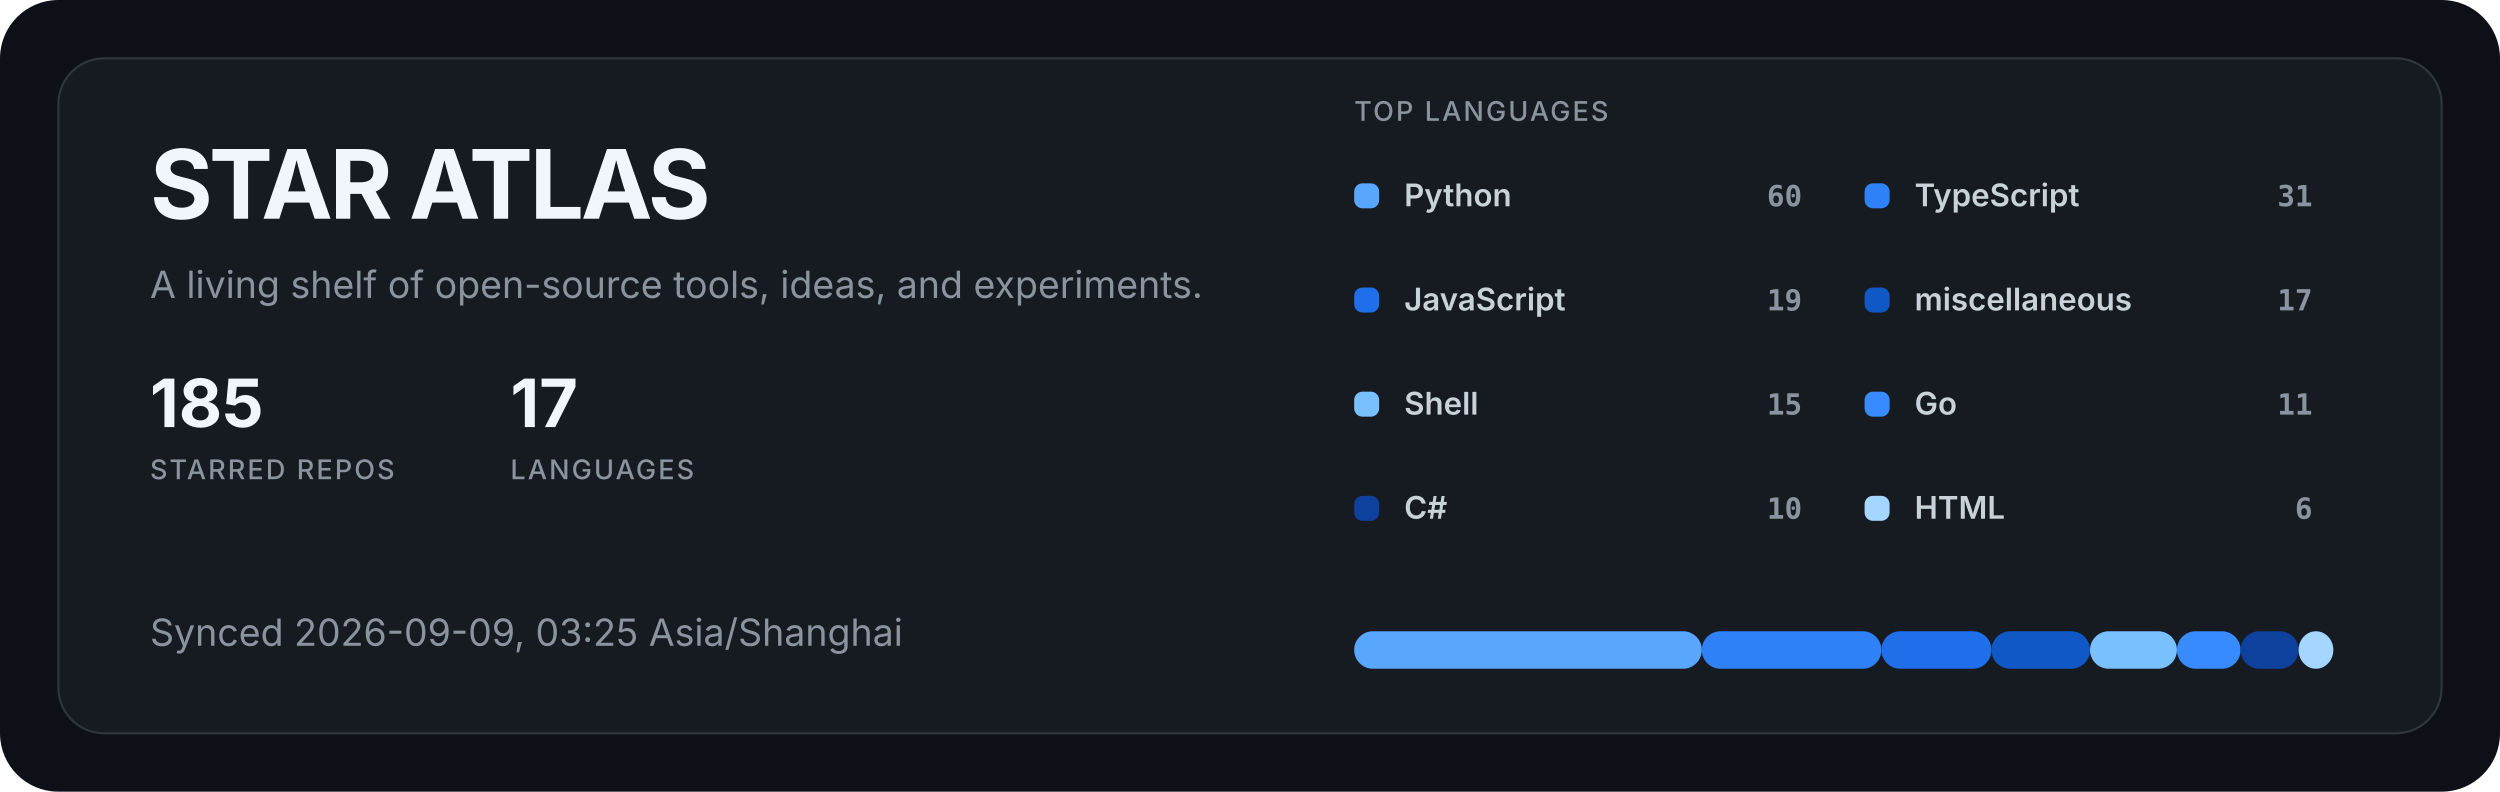
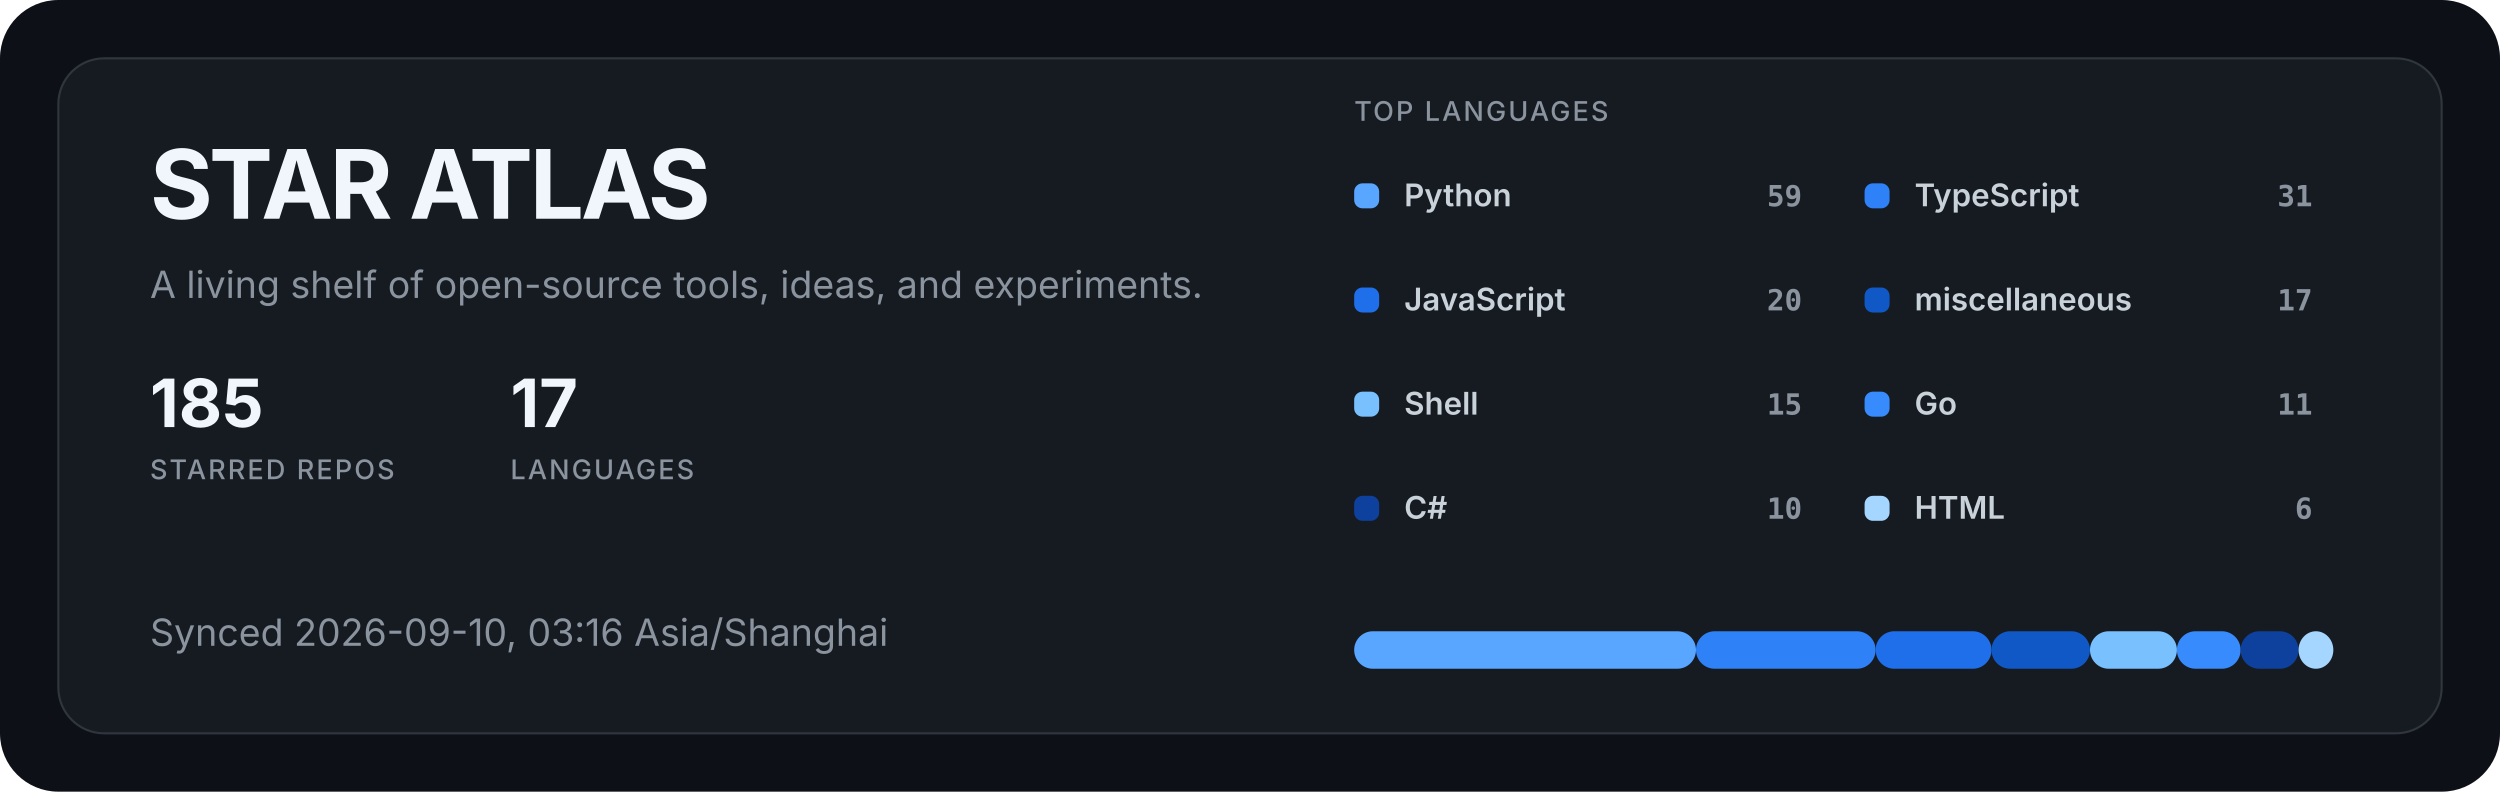
<svg xmlns="http://www.w3.org/2000/svg" width="1200" height="380" viewBox="0 0 1200 380" role="img" aria-labelledby="title description">
  <style>
  .title { fill: #f0f6fc; font: 700 46px -apple-system, BlinkMacSystemFont, "Segoe UI", sans-serif; letter-spacing: -1.5px; }
  .subtitle { fill: #8b949e; font: 400 18px -apple-system, BlinkMacSystemFont, "Segoe UI", sans-serif; }
  .metric { fill: #f0f6fc; font: 700 32px -apple-system, BlinkMacSystemFont, "Segoe UI", sans-serif; }
  .metric-label { fill: #8b949e; font: 500 13px -apple-system, BlinkMacSystemFont, "Segoe UI", sans-serif; letter-spacing: 1px; }
  .label { fill: #c9d1d9; font: 600 15px -apple-system, BlinkMacSystemFont, "Segoe UI", sans-serif; }
  .value { fill: #8b949e; font: 600 14px ui-monospace, SFMono-Regular, Consolas, monospace; }
</style>
  <rect width="1200" height="380" rx="28" fill="#0d1117" />
  <rect x="28" y="28" width="1144" height="324" rx="22" fill="#161b22" stroke="#30363d" />
  <text x="72" y="105" class="title">STAR ATLAS</text>
  <text x="72" y="143" class="subtitle">A living shelf of open-source tools, ideas, and experiments.</text>
  <g transform="translate(72 205)">
    <text class="metric">185</text>
    <text y="25" class="metric-label">STARRED REPOS</text>
  </g>
  <g transform="translate(245 205)">
    <text class="metric">17</text>
    <text y="25" class="metric-label">LANGUAGES</text>
  </g>
-   <text x="72" y="310" class="subtitle">Synced 2026-09-09, 03:25 Asia/Shanghai</text>
+   <text x="72" y="310" class="subtitle">Synced 2026-09-10, 03:16 Asia/Shanghai</text>
  <text x="650" y="58" class="metric-label">TOP LANGUAGES</text>
  <g transform="translate(650 88)">
    <rect width="12" height="12" rx="4" fill="#58a6ff" />
    <text x="24" y="11" class="label">Python</text>
-     <text x="215" y="11" text-anchor="end" class="value">60</text>
+     <text x="215" y="11" text-anchor="end" class="value">59</text>
  </g>
  <g transform="translate(895 88)">
    <rect width="12" height="12" rx="4" fill="#2f81f7" />
    <text x="24" y="11" class="label">TypeScript</text>
    <text x="215" y="11" text-anchor="end" class="value">31</text>
  </g>
  <g transform="translate(650 138)">
    <rect width="12" height="12" rx="4" fill="#1f6feb" />
    <text x="24" y="11" class="label">JavaScript</text>
-     <text x="215" y="11" text-anchor="end" class="value">19</text>
+     <text x="215" y="11" text-anchor="end" class="value">20</text>
  </g>
  <g transform="translate(895 138)">
    <rect width="12" height="12" rx="4" fill="#1158c7" />
    <text x="24" y="11" class="label">miscellaneous</text>
    <text x="215" y="11" text-anchor="end" class="value">17</text>
  </g>
  <g transform="translate(650 188)">
    <rect width="12" height="12" rx="4" fill="#79c0ff" />
    <text x="24" y="11" class="label">Shell</text>
    <text x="215" y="11" text-anchor="end" class="value">15</text>
  </g>
  <g transform="translate(895 188)">
    <rect width="12" height="12" rx="4" fill="#388bfd" />
    <text x="24" y="11" class="label">Go</text>
    <text x="215" y="11" text-anchor="end" class="value">11</text>
  </g>
  <g transform="translate(650 238)">
    <rect width="12" height="12" rx="4" fill="#0d419d" />
    <text x="24" y="11" class="label">C#</text>
    <text x="215" y="11" text-anchor="end" class="value">10</text>
  </g>
  <g transform="translate(895 238)">
    <rect width="12" height="12" rx="4" fill="#a5d6ff" />
    <text x="24" y="11" class="label">HTML</text>
    <text x="215" y="11" text-anchor="end" class="value">6</text>
  </g>
-   <rect x="650.00" y="303" width="166.86" height="18" rx="9" fill="#58a6ff" />
-   <rect x="816.86" y="303" width="86.21" height="18" rx="9" fill="#2f81f7" />
-   <rect x="903.08" y="303" width="52.84" height="18" rx="9" fill="#1f6feb" />
+   <rect x="650.00" y="303" width="164.08" height="18" rx="9" fill="#58a6ff" />
+   <rect x="814.08" y="303" width="86.21" height="18" rx="9" fill="#2f81f7" />
+   <rect x="900.30" y="303" width="55.62" height="18" rx="9" fill="#1f6feb" />
  <rect x="955.92" y="303" width="47.28" height="18" rx="9" fill="#1158c7" />
  <rect x="1003.20" y="303" width="41.72" height="18" rx="9" fill="#79c0ff" />
  <rect x="1044.91" y="303" width="30.59" height="18" rx="9" fill="#388bfd" />
  <rect x="1075.50" y="303" width="27.81" height="18" rx="9" fill="#0d419d" />
  <rect x="1103.31" y="303" width="16.69" height="18" rx="9" fill="#a5d6ff" />
</svg>
